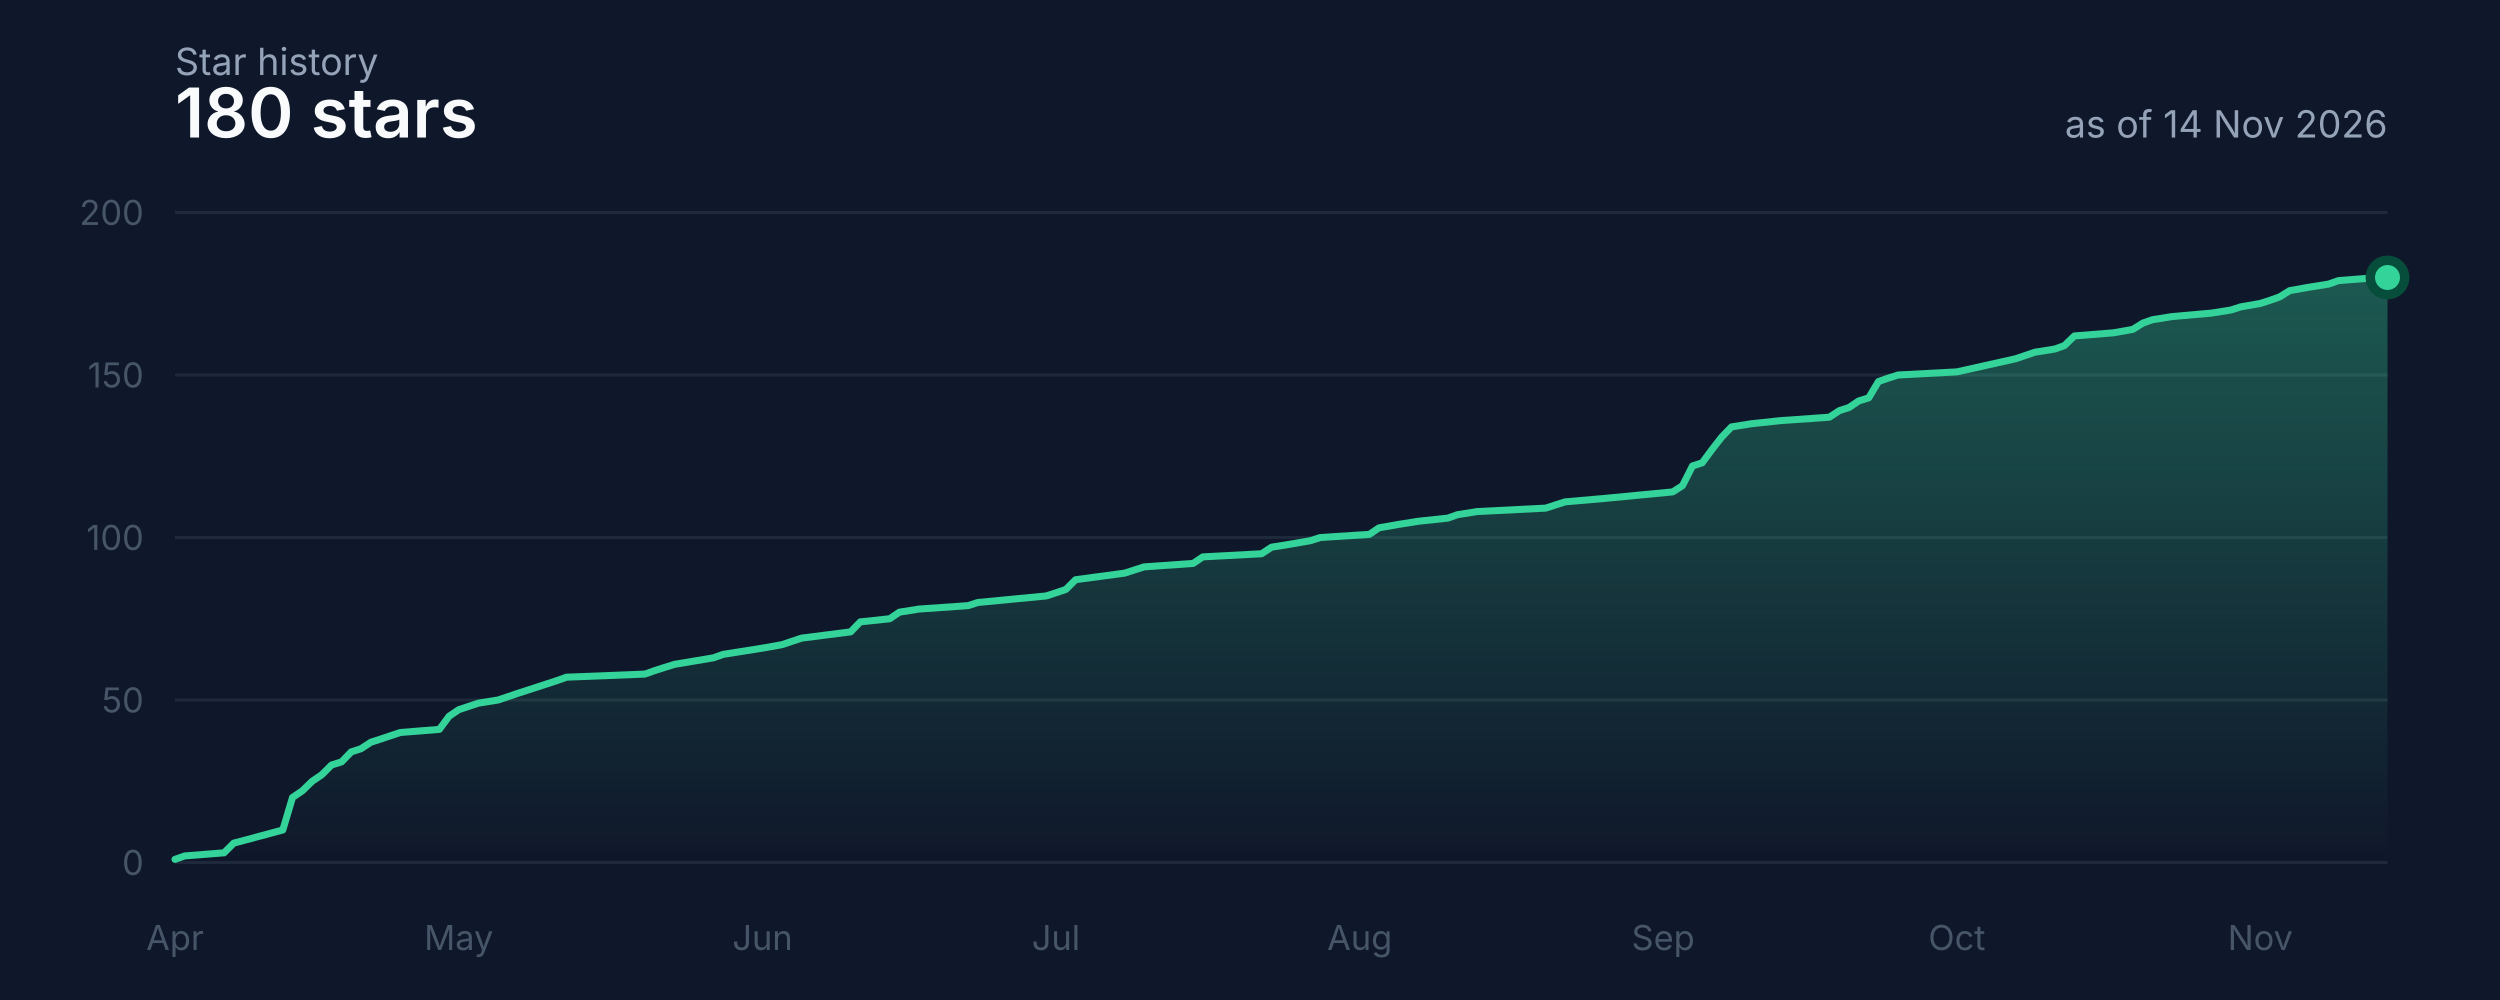
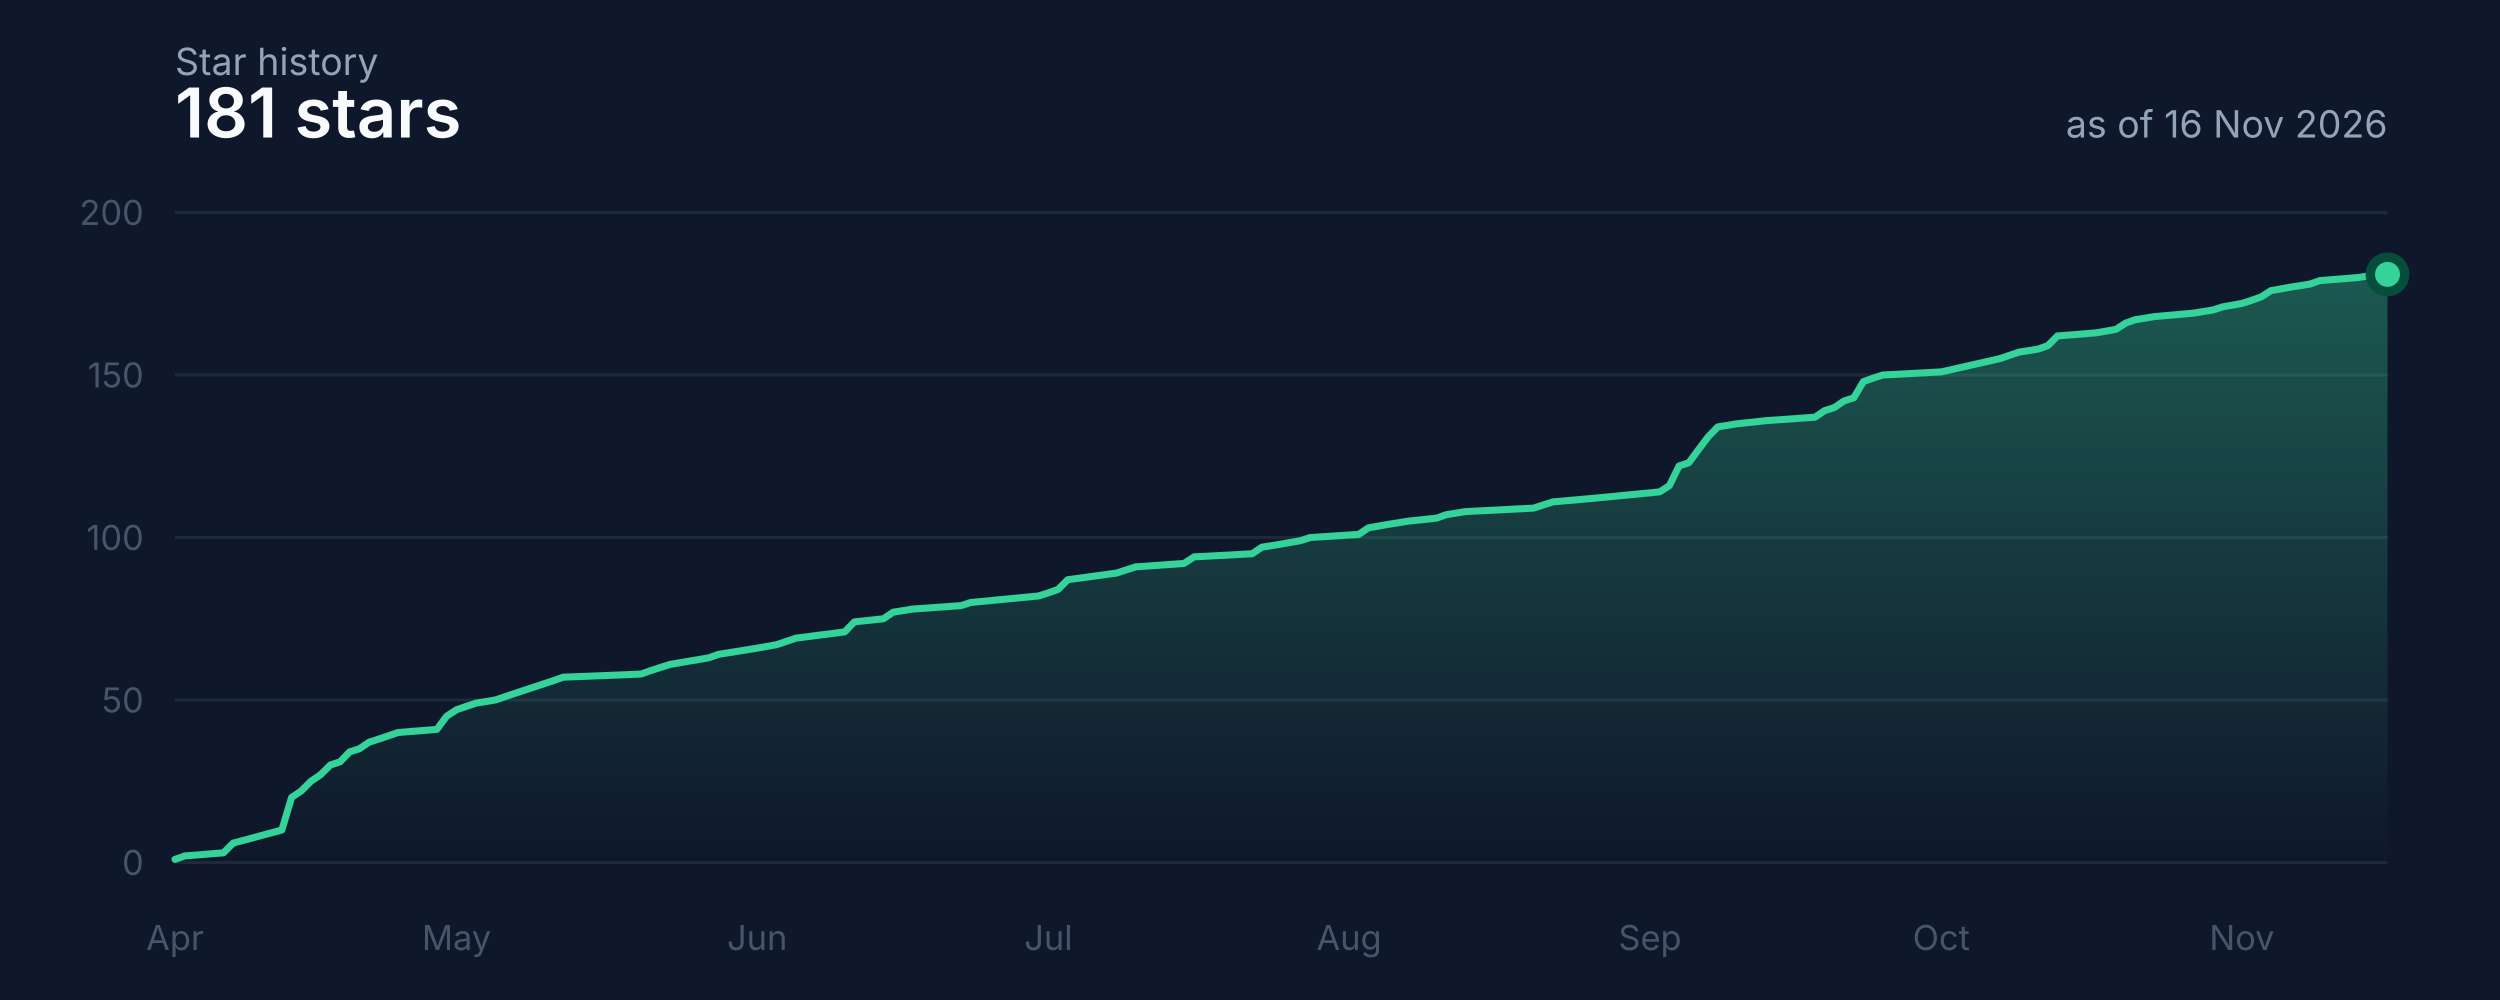
- <svg xmlns="http://www.w3.org/2000/svg" width="800" height="320" viewBox="0 0 800 320" role="img" aria-label="OpenSRE GitHub star history, 180 stars as of 2026-11-14">
+ <svg xmlns="http://www.w3.org/2000/svg" width="800" height="320" viewBox="0 0 800 320" role="img" aria-label="OpenSRE GitHub star history, 181 stars as of 2026-11-16">
  <rect width="100%" height="100%" fill="#0f172a" />
  <text x="56" y="24" fill="#94a3b8" font-family="ui-sans-serif, system-ui, -apple-system, sans-serif" font-size="12">Star history</text>
-   <text x="56" y="44" fill="#f8fafc" font-family="ui-sans-serif, system-ui, -apple-system, sans-serif" font-size="22" font-weight="600">180 stars</text>
-   <text x="764" y="44" fill="#94a3b8" font-family="ui-sans-serif, system-ui, -apple-system, sans-serif" font-size="12" text-anchor="end">as of 14 Nov 2026</text>
+   <text x="56" y="44" fill="#f8fafc" font-family="ui-sans-serif, system-ui, -apple-system, sans-serif" font-size="22" font-weight="600">181 stars</text>
+   <text x="764" y="44" fill="#94a3b8" font-family="ui-sans-serif, system-ui, -apple-system, sans-serif" font-size="12" text-anchor="end">as of 16 Nov 2026</text>
  <g font-family="ui-sans-serif, system-ui, -apple-system, sans-serif">
    <line x1="56" y1="276.0" x2="764" y2="276.0" stroke="#1e293b" stroke-width="1" />
    <text x="46" y="276.0" fill="#475569" font-size="11" text-anchor="end" dominant-baseline="middle">0</text>
    <line x1="56" y1="224.0" x2="764" y2="224.0" stroke="#1e293b" stroke-width="1" />
    <text x="46" y="224.0" fill="#475569" font-size="11" text-anchor="end" dominant-baseline="middle">50</text>
    <line x1="56" y1="172.0" x2="764" y2="172.0" stroke="#1e293b" stroke-width="1" />
    <text x="46" y="172.0" fill="#475569" font-size="11" text-anchor="end" dominant-baseline="middle">100</text>
    <line x1="56" y1="120.0" x2="764" y2="120.0" stroke="#1e293b" stroke-width="1" />
    <text x="46" y="120.0" fill="#475569" font-size="11" text-anchor="end" dominant-baseline="middle">150</text>
    <line x1="56" y1="68.0" x2="764" y2="68.0" stroke="#1e293b" stroke-width="1" />
    <text x="46" y="68.0" fill="#475569" font-size="11" text-anchor="end" dominant-baseline="middle">200</text>
    <text x="56.0" y="304" fill="#475569" font-size="11" text-anchor="middle">Apr</text>
-     <text x="146.8" y="304" fill="#475569" font-size="11" text-anchor="middle">May</text>
-     <text x="244.0" y="304" fill="#475569" font-size="11" text-anchor="middle">Jun</text>
-     <text x="337.9" y="304" fill="#475569" font-size="11" text-anchor="middle">Jul</text>
-     <text x="435.1" y="304" fill="#475569" font-size="11" text-anchor="middle">Aug</text>
-     <text x="532.2" y="304" fill="#475569" font-size="11" text-anchor="middle">Sep</text>
-     <text x="626.2" y="304" fill="#475569" font-size="11" text-anchor="middle">Oct</text>
-     <text x="723.3" y="304" fill="#475569" font-size="11" text-anchor="middle">Nov</text>
+     <text x="146.1" y="304" fill="#475569" font-size="11" text-anchor="middle">May</text>
+     <text x="242.3" y="304" fill="#475569" font-size="11" text-anchor="middle">Jun</text>
+     <text x="335.5" y="304" fill="#475569" font-size="11" text-anchor="middle">Jul</text>
+     <text x="431.7" y="304" fill="#475569" font-size="11" text-anchor="middle">Aug</text>
+     <text x="528.0" y="304" fill="#475569" font-size="11" text-anchor="middle">Sep</text>
+     <text x="621.2" y="304" fill="#475569" font-size="11" text-anchor="middle">Oct</text>
+     <text x="717.4" y="304" fill="#475569" font-size="11" text-anchor="middle">Nov</text>
  </g>
  <defs>
    <linearGradient id="fill-dark" x1="0" y1="0" x2="0" y2="1">
      <stop offset="0%" stop-color="#34d399" stop-opacity="0.35" />
      <stop offset="100%" stop-color="#34d399" stop-opacity="0" />
    </linearGradient>
  </defs>
-   <path d="M56.0,275.0 L59.1,273.9 L71.7,272.9 L74.8,269.8 L90.5,265.6 L93.6,255.2 L96.7,253.1 L99.9,250.0 L103.0,247.9 L106.1,244.8 L109.3,243.8 L112.4,240.6 L115.5,239.6 L118.7,237.5 L121.8,236.5 L128.1,234.4 L140.6,233.4 L143.7,229.2 L146.8,227.1 L153.1,225.0 L159.4,224.0 L165.6,221.9 L178.2,217.8 L181.3,216.7 L206.4,215.7 L209.5,214.6 L212.6,213.6 L215.8,212.6 L228.3,210.5 L231.4,209.4 L237.7,208.4 L244.0,207.4 L250.2,206.3 L256.5,204.2 L272.2,202.2 L275.3,199.0 L284.7,198.0 L287.8,195.9 L294.1,194.9 L309.8,193.8 L312.9,192.8 L334.8,190.7 L337.9,189.7 L341.1,188.6 L344.2,185.5 L359.9,183.4 L363.0,182.4 L366.1,181.4 L381.8,180.3 L384.9,178.2 L403.7,177.2 L406.9,175.1 L413.1,174.1 L419.4,173.0 L422.5,172.0 L438.2,171.0 L441.3,168.9 L447.6,167.8 L453.9,166.8 L463.3,165.8 L466.4,164.7 L472.7,163.7 L494.6,162.6 L500.8,160.6 L513.4,159.5 L535.3,157.4 L538.4,155.4 L541.6,149.1 L544.7,148.1 L547.8,143.9 L551.0,139.8 L554.1,136.6 L560.4,135.6 L569.8,134.6 L585.4,133.5 L588.6,131.4 L591.7,130.4 L594.8,128.3 L598.0,127.3 L601.1,122.1 L604.2,121.0 L607.4,120.0 L626.2,119.0 L645.0,114.8 L651.2,112.7 L657.5,111.7 L660.6,110.6 L663.8,107.5 L676.3,106.5 L682.5,105.4 L685.7,103.4 L688.8,102.3 L695.1,101.3 L707.6,100.2 L713.9,99.2 L717.0,98.2 L723.3,97.1 L726.4,96.1 L729.5,95.0 L732.7,93.0 L738.9,91.9 L745.2,90.9 L748.3,89.8 L760.9,88.8 L764.0,88.8 L764.0,276.0 L56.0,276.0 Z" fill="url(#fill-dark)" />
-   <path d="M56.0,275.0 L59.1,273.9 L71.7,272.9 L74.8,269.8 L90.5,265.6 L93.6,255.2 L96.7,253.1 L99.9,250.0 L103.0,247.9 L106.1,244.8 L109.3,243.8 L112.4,240.6 L115.5,239.6 L118.7,237.5 L121.8,236.5 L128.1,234.4 L140.6,233.4 L143.7,229.2 L146.8,227.1 L153.1,225.0 L159.4,224.0 L165.6,221.9 L178.2,217.8 L181.3,216.7 L206.4,215.7 L209.5,214.6 L212.6,213.6 L215.8,212.6 L228.3,210.5 L231.4,209.4 L237.7,208.4 L244.0,207.4 L250.2,206.3 L256.5,204.2 L272.2,202.2 L275.3,199.0 L284.7,198.0 L287.8,195.9 L294.1,194.9 L309.8,193.8 L312.9,192.8 L334.8,190.7 L337.9,189.7 L341.1,188.6 L344.2,185.5 L359.9,183.4 L363.0,182.4 L366.1,181.4 L381.8,180.3 L384.9,178.2 L403.7,177.2 L406.9,175.1 L413.1,174.1 L419.4,173.0 L422.5,172.0 L438.2,171.0 L441.3,168.9 L447.6,167.8 L453.9,166.8 L463.3,165.8 L466.4,164.7 L472.7,163.7 L494.6,162.6 L500.8,160.6 L513.4,159.5 L535.3,157.4 L538.4,155.4 L541.6,149.1 L544.7,148.1 L547.8,143.9 L551.0,139.8 L554.1,136.6 L560.4,135.6 L569.8,134.6 L585.4,133.5 L588.6,131.4 L591.7,130.4 L594.8,128.3 L598.0,127.3 L601.1,122.1 L604.2,121.0 L607.4,120.0 L626.2,119.0 L645.0,114.8 L651.2,112.7 L657.5,111.7 L660.6,110.6 L663.8,107.5 L676.3,106.5 L682.5,105.4 L685.7,103.4 L688.8,102.3 L695.1,101.3 L707.6,100.2 L713.9,99.2 L717.0,98.2 L723.3,97.1 L726.4,96.1 L729.5,95.0 L732.7,93.0 L738.9,91.9 L745.2,90.9 L748.3,89.8 L760.9,88.8 L764.0,88.8" fill="none" stroke="#34d399" stroke-width="2.25" stroke-linecap="round" stroke-linejoin="round" />
-   <circle cx="764.0" cy="88.8" r="7" fill="#064e3b" />
-   <circle cx="764.0" cy="88.8" r="4" fill="#34d399" />
+   <path d="M56.0,275.0 L59.1,273.9 L71.5,272.9 L74.6,269.8 L90.2,265.6 L93.3,255.2 L96.4,253.1 L99.5,250.0 L102.6,247.9 L105.7,244.8 L108.8,243.8 L111.9,240.6 L115.0,239.6 L118.1,237.5 L121.2,236.5 L127.4,234.4 L139.8,233.4 L142.9,229.2 L146.1,227.1 L152.3,225.0 L158.5,224.0 L164.7,221.9 L177.1,217.8 L180.2,216.7 L205.1,215.7 L208.2,214.6 L211.3,213.6 L214.4,212.6 L226.8,210.5 L229.9,209.4 L236.1,208.4 L242.3,207.4 L248.5,206.3 L254.7,204.2 L270.3,202.2 L273.4,199.0 L282.7,198.0 L285.8,195.9 L292.0,194.9 L307.5,193.8 L310.6,192.8 L332.4,190.7 L335.5,189.7 L338.6,188.6 L341.7,185.5 L357.2,183.4 L360.3,182.4 L363.4,181.4 L378.9,180.3 L382.1,178.2 L400.7,177.2 L403.8,175.1 L410.0,174.1 L416.2,173.0 L419.3,172.0 L434.8,171.0 L437.9,168.9 L444.2,167.8 L450.4,166.8 L459.7,165.8 L462.8,164.7 L469.0,163.7 L490.7,162.6 L496.9,160.6 L509.4,159.5 L531.1,157.4 L534.2,155.4 L537.3,149.1 L540.4,148.1 L543.5,143.9 L546.6,139.8 L549.7,136.6 L555.9,135.6 L565.3,134.6 L580.8,133.5 L583.9,131.4 L587.0,130.4 L590.1,128.3 L593.2,127.3 L596.3,122.1 L599.4,121.0 L602.5,120.0 L621.2,119.0 L639.8,114.8 L646.0,112.7 L652.2,111.7 L655.3,110.6 L658.4,107.5 L670.8,106.5 L677.1,105.4 L680.2,103.4 L683.3,102.3 L689.5,101.3 L701.9,100.2 L708.1,99.2 L711.2,98.2 L717.4,97.1 L720.5,96.1 L723.6,95.0 L726.7,93.0 L732.9,91.9 L739.2,90.9 L742.3,89.8 L754.7,88.8 L760.9,87.8 L764.0,87.8 L764.0,276.0 L56.0,276.0 Z" fill="url(#fill-dark)" />
+   <path d="M56.0,275.0 L59.1,273.9 L71.5,272.9 L74.6,269.8 L90.2,265.6 L93.3,255.2 L96.4,253.1 L99.5,250.0 L102.6,247.9 L105.7,244.8 L108.8,243.8 L111.9,240.6 L115.0,239.6 L118.1,237.5 L121.2,236.5 L127.4,234.4 L139.8,233.4 L142.9,229.2 L146.1,227.1 L152.3,225.0 L158.5,224.0 L164.7,221.9 L177.1,217.8 L180.2,216.7 L205.1,215.7 L208.2,214.6 L211.3,213.6 L214.4,212.6 L226.8,210.5 L229.9,209.4 L236.1,208.4 L242.3,207.4 L248.5,206.3 L254.7,204.2 L270.3,202.2 L273.4,199.0 L282.7,198.0 L285.8,195.9 L292.0,194.9 L307.5,193.8 L310.6,192.8 L332.4,190.7 L335.5,189.7 L338.6,188.6 L341.7,185.5 L357.2,183.4 L360.3,182.4 L363.4,181.4 L378.9,180.3 L382.1,178.2 L400.7,177.2 L403.8,175.1 L410.0,174.1 L416.2,173.0 L419.3,172.0 L434.8,171.0 L437.9,168.9 L444.2,167.8 L450.4,166.8 L459.7,165.8 L462.8,164.7 L469.0,163.7 L490.7,162.6 L496.9,160.6 L509.4,159.5 L531.1,157.4 L534.2,155.4 L537.3,149.1 L540.4,148.1 L543.5,143.9 L546.6,139.8 L549.7,136.6 L555.9,135.6 L565.3,134.6 L580.8,133.5 L583.9,131.4 L587.0,130.4 L590.1,128.3 L593.2,127.3 L596.3,122.1 L599.4,121.0 L602.5,120.0 L621.2,119.0 L639.8,114.8 L646.0,112.7 L652.2,111.7 L655.3,110.6 L658.4,107.5 L670.8,106.5 L677.1,105.4 L680.2,103.4 L683.3,102.3 L689.5,101.3 L701.9,100.2 L708.1,99.2 L711.2,98.2 L717.4,97.1 L720.5,96.1 L723.6,95.0 L726.7,93.0 L732.9,91.9 L739.2,90.9 L742.3,89.8 L754.7,88.8 L760.9,87.8 L764.0,87.8" fill="none" stroke="#34d399" stroke-width="2.25" stroke-linecap="round" stroke-linejoin="round" />
+   <circle cx="764.0" cy="87.8" r="7" fill="#064e3b" />
+   <circle cx="764.0" cy="87.8" r="4" fill="#34d399" />
</svg>
